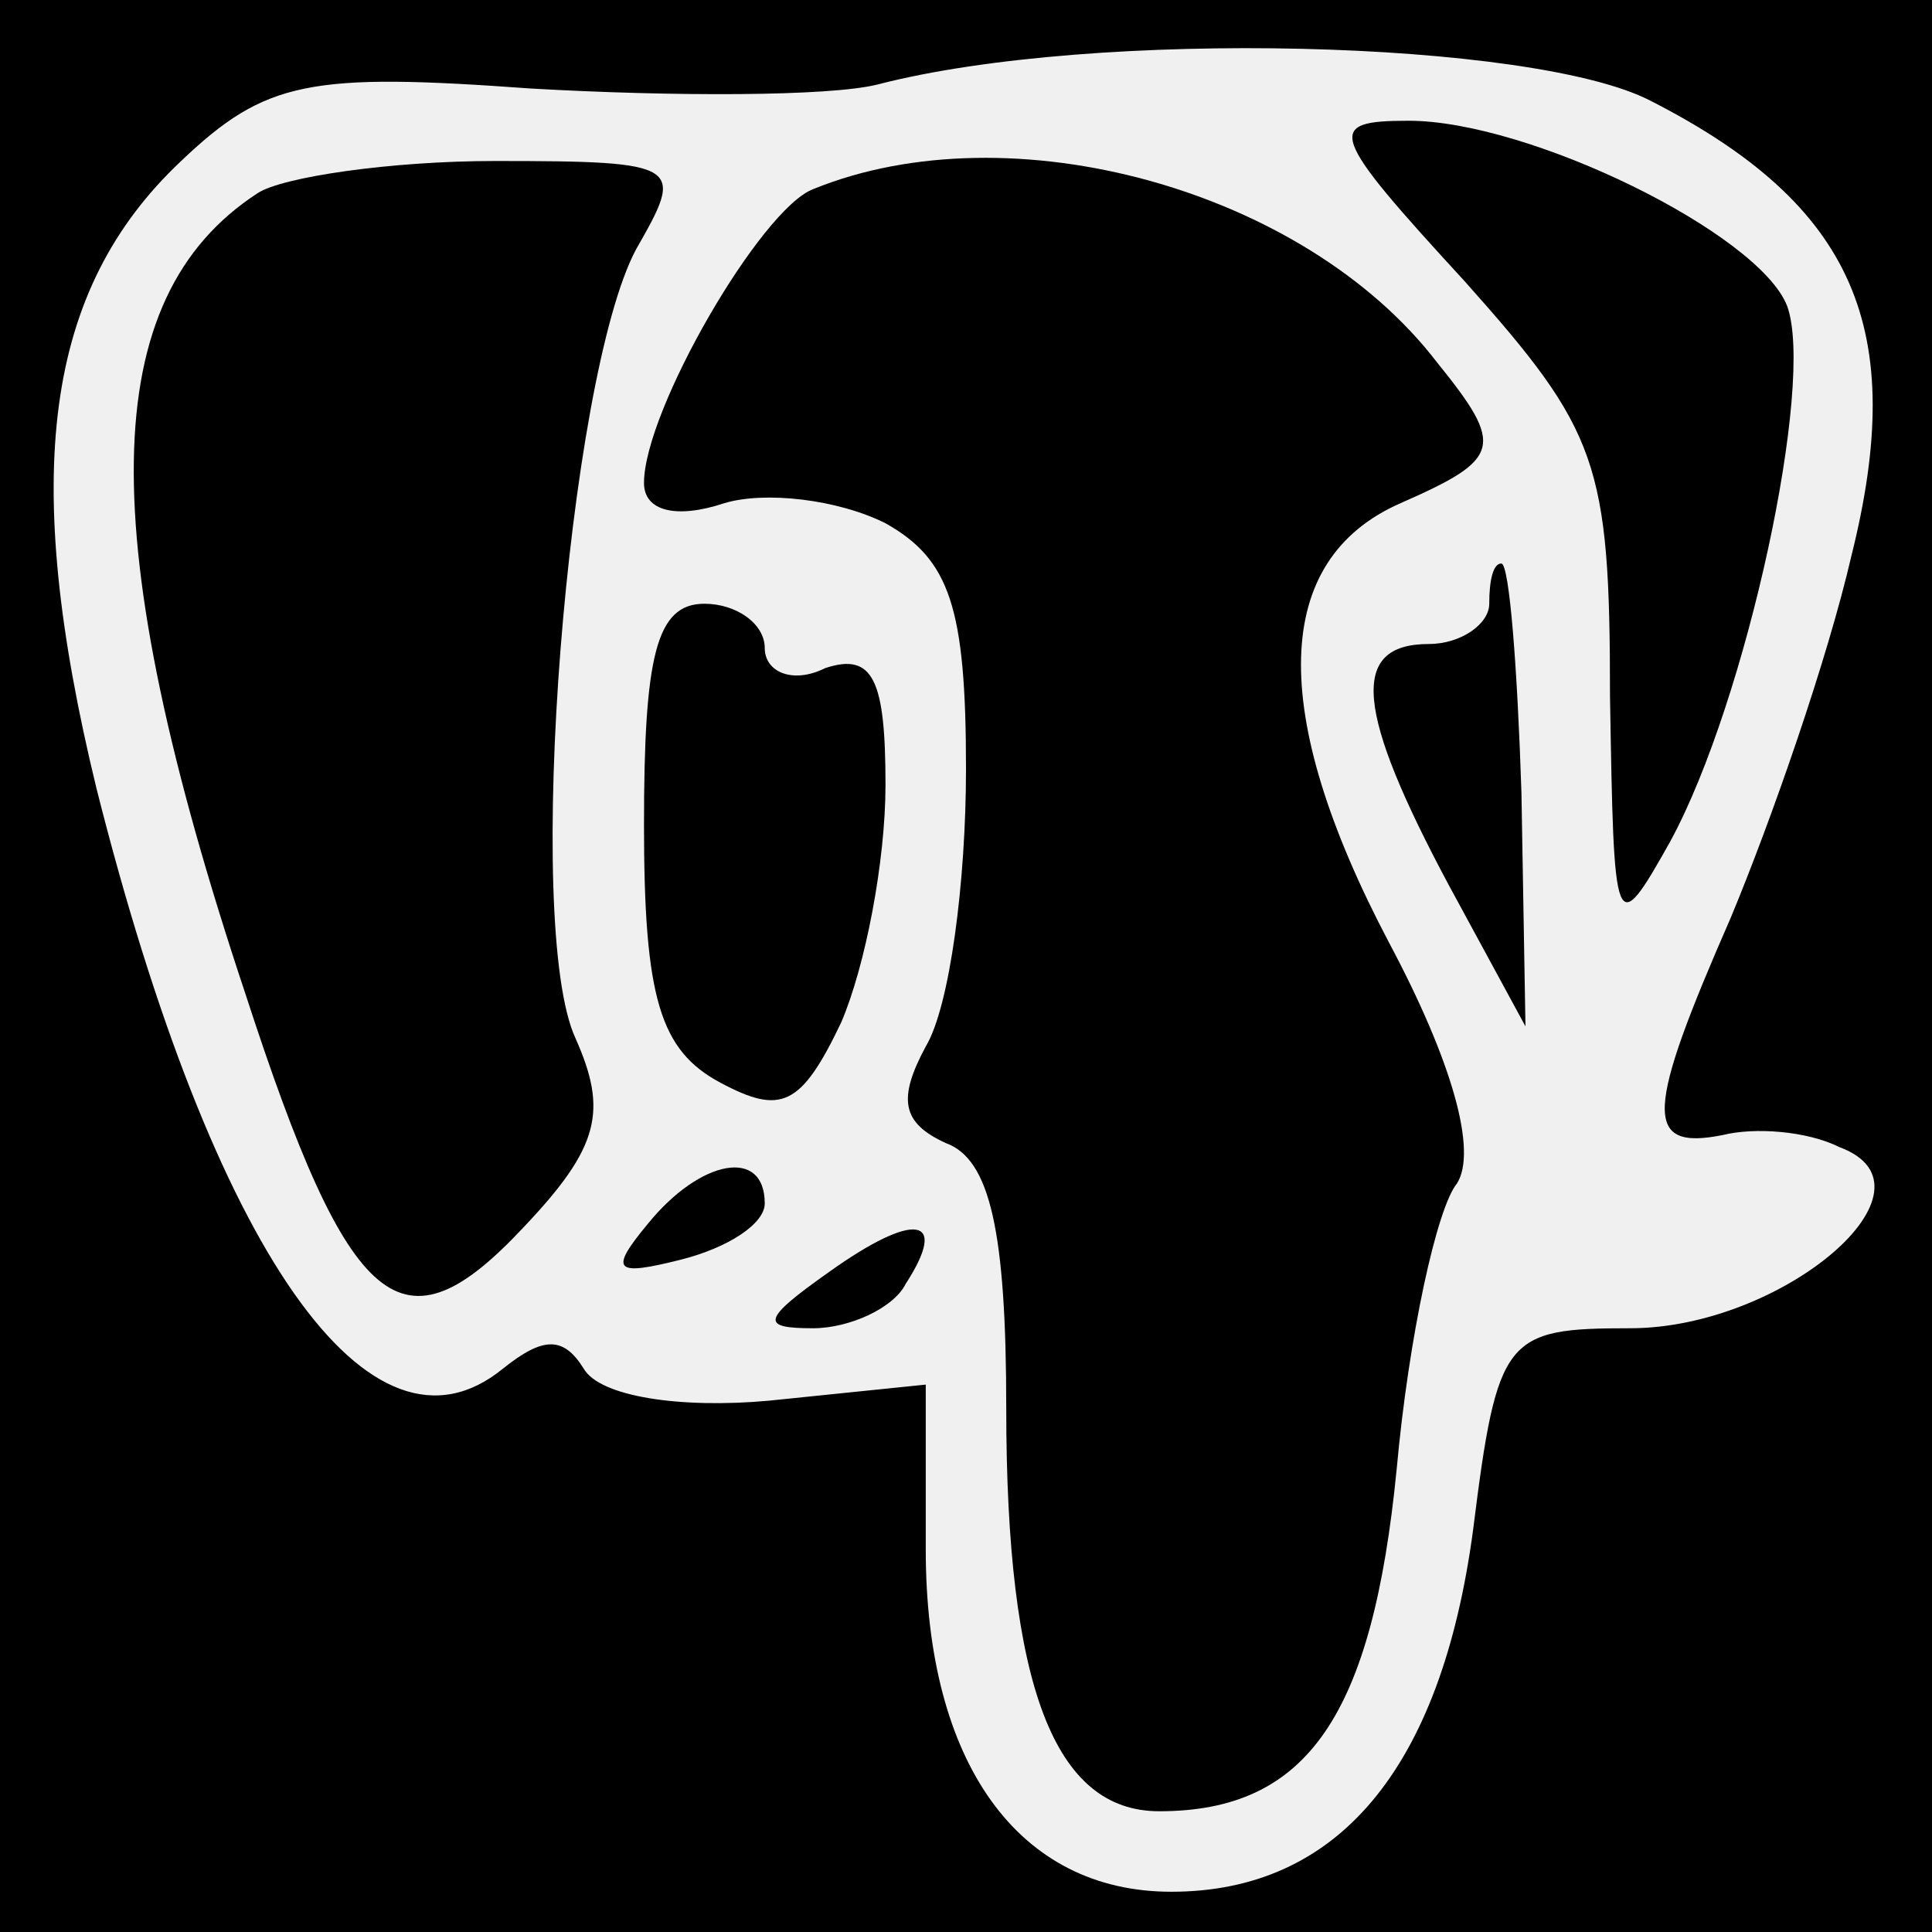
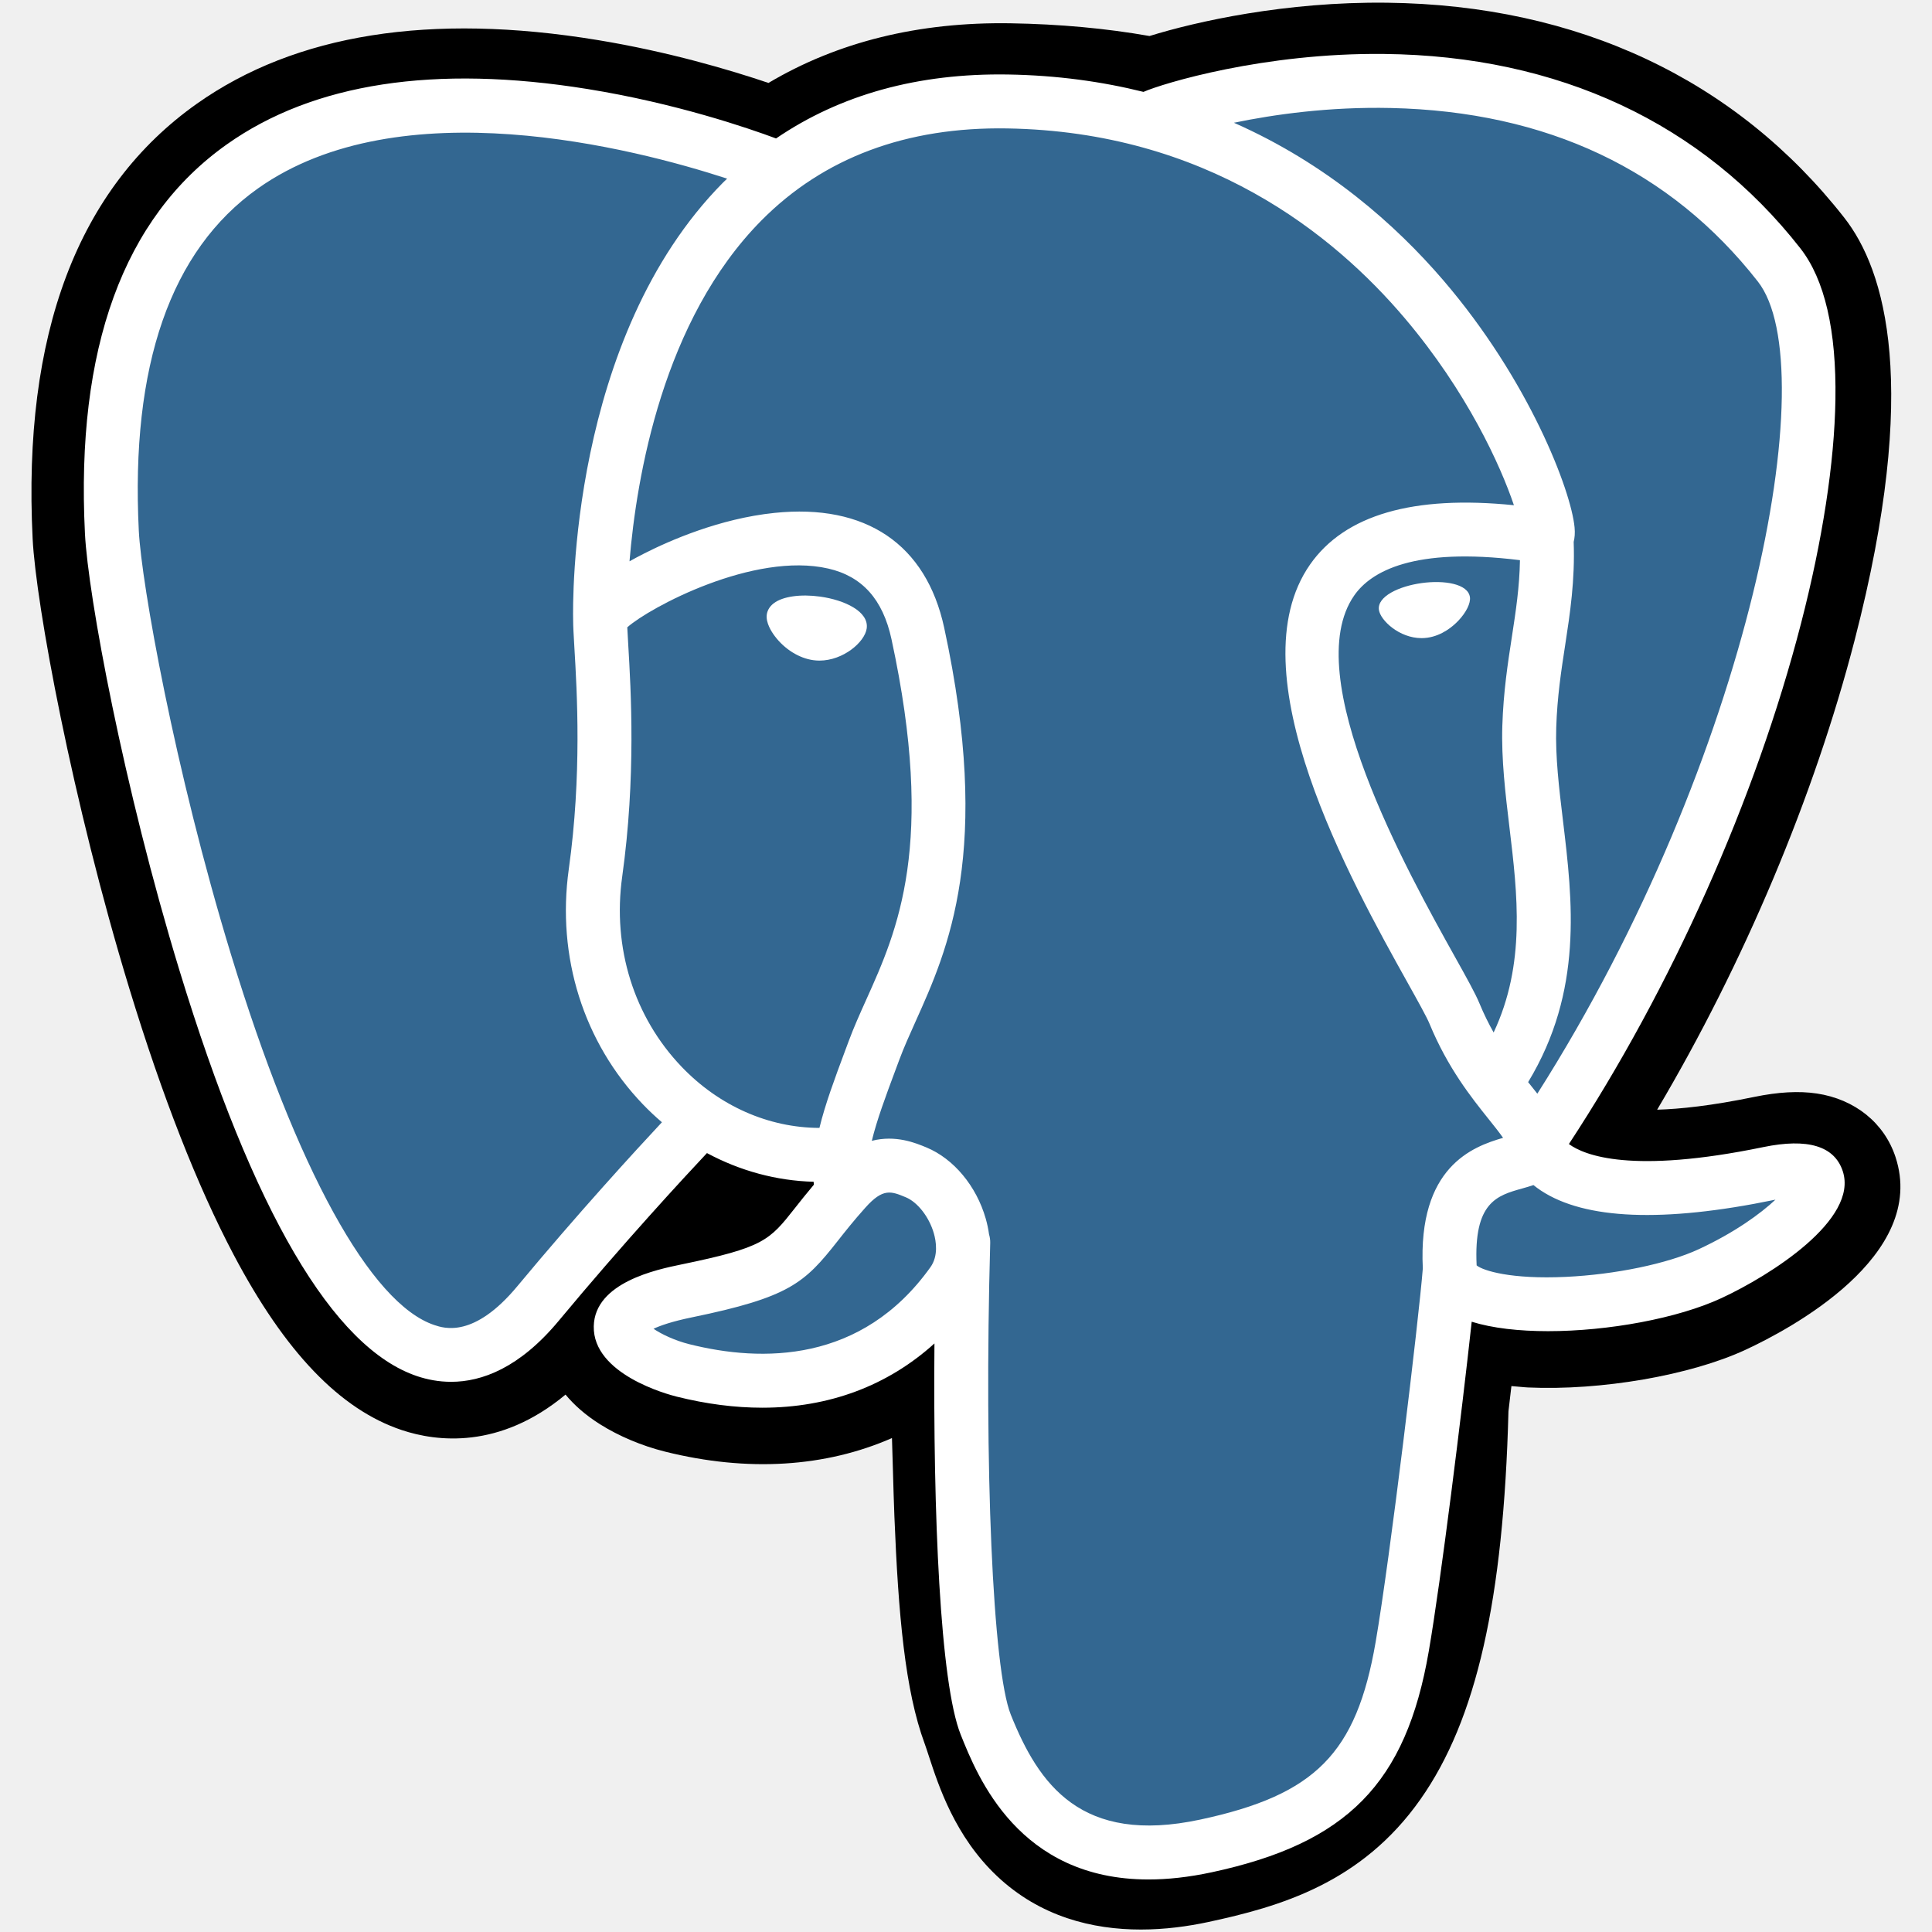
- <svg xmlns="http://www.w3.org/2000/svg" version="1.0" width="48pt" height="48pt" viewBox="0 0 48 48" preserveAspectRatio="xMidYMid meet">
-   <g transform="translate(0,48) scale(0.1,-0.1)" fill="#000000" stroke="none">
-     <path d="M0 240 l0 -240 240 0 240 0 0 240 0 240 -240 0 -240 0 0 -240z m410 215 c51 -26 64 -57 50 -113 -6 -26 -20 -66 -30 -90 -21 -48 -22 -58 -2 -54 8 2 21 1 29 -3 27 -10 -14 -45 -52 -45 -31 0 -33 -2 -39 -50 -8 -60 -34 -90 -75 -90 -38 0 -61 32 -61 85 l0 41 -39 -4 c-22 -2 -42 1 -46 8 -5 8 -10 8 -20 0 -33 -27 -72 29 -101 144 -19 78 -13 124 21 156 21 20 32 22 87 18 35 -2 74 -2 86 1 54 14 163 11 192 -4z" />
-     <path d="M364 410 c33 -37 36 -45 36 -103 1 -59 1 -61 15 -36 19 35 36 114 29 133 -7 18 -64 46 -94 46 -21 0 -20 -3 14 -40z" />
-     <path d="M64 432 c-40 -26 -41 -85 -3 -199 26 -80 39 -90 69 -58 19 20 21 29 13 47 -13 28 -2 164 15 196 12 21 12 22 -35 22 -26 0 -53 -4 -59 -8z" />
-     <path d="M202 433 c-13 -5 -42 -55 -42 -73 0 -7 8 -9 20 -5 10 3 28 1 40 -5 16 -9 20 -21 20 -61 0 -28 -4 -59 -10 -69 -7 -13 -6 -19 5 -24 11 -4 15 -22 15 -66 0 -69 12 -100 38 -100 37 0 53 24 59 85 3 33 10 65 15 71 5 8 -1 30 -17 60 -30 57 -29 95 3 109 25 11 26 14 9 35 -33 43 -106 63 -155 43z" />
-     <path d="M370 330 c0 -5 -7 -10 -15 -10 -20 0 -18 -17 5 -60 l19 -35 -1 58 c-1 31 -3 57 -5 57 -2 0 -3 -4 -3 -10z" />
-     <path d="M160 275 c0 -43 4 -56 19 -64 15 -8 20 -6 30 15 6 14 11 40 11 59 0 26 -3 33 -15 29 -8 -4 -15 -1 -15 5 0 6 -7 11 -15 11 -12 0 -15 -13 -15 -55z" />
-     <path d="M161 176 c-10 -12 -8 -13 8 -9 12 3 21 9 21 14 0 14 -16 11 -29 -5z" />
-     <path d="M206 164 c-17 -12 -17 -14 -4 -14 9 0 20 5 23 11 11 17 2 18 -19 3z" />
+ <svg xmlns="http://www.w3.org/2000/svg" width="800px" height="800px" viewBox="-4 0 264 264" version="1.1" preserveAspectRatio="xMidYMid">
+   <g>
+     <path d="M255.008,158.086 C253.473,153.437 249.452,150.199 244.252,149.422 C241.8,149.056 238.992,149.212 235.669,149.897 C229.877,151.092 225.58,151.547 222.444,151.635 C234.281,131.65 243.906,108.86 249.447,87.407 C258.406,52.718 253.619,36.915 248.024,29.767 C233.217,10.848 211.614,0.683 185.552,0.372 C171.649,0.202 159.444,2.947 153.077,4.921 C147.149,3.875 140.775,3.291 134.086,3.183 C121.55,2.983 110.473,5.716 101.008,11.333 C95.767,9.561 87.358,7.063 77.646,5.469 C54.804,1.719 36.394,4.641 22.928,14.154 C6.622,25.672 -0.937,45.684 0.461,73.634 C0.905,82.508 5.869,109.508 13.685,135.114 C18.177,149.832 22.967,162.054 27.922,171.444 C34.949,184.759 42.468,192.6 50.909,195.416 C55.64,196.992 64.236,198.096 73.277,190.567 C74.423,191.954 75.952,193.333 77.981,194.614 C80.558,196.239 83.709,197.567 86.856,198.354 C98.197,201.189 108.82,200.48 117.883,196.506 C117.939,198.118 117.982,199.658 118.018,200.988 C118.079,203.145 118.138,205.26 118.217,207.238 C118.754,220.612 119.664,231.011 122.36,238.287 C122.508,238.688 122.707,239.297 122.917,239.944 C124.262,244.062 126.511,250.956 132.233,256.355 C138.158,261.948 145.325,263.663 151.889,263.663 C155.181,263.663 158.322,263.231 161.077,262.641 C170.897,260.536 182.05,257.33 190.118,245.842 C197.746,234.982 201.454,218.625 202.125,192.851 C202.212,192.123 202.292,191.427 202.369,190.764 C202.422,190.316 202.475,189.859 202.529,189.402 L204.326,189.56 L204.789,189.591 C214.791,190.047 227.021,187.926 234.532,184.437 C240.467,181.683 259.486,171.642 255.008,158.086" fill="#000000">
+ 
+ </path>
+     <path d="M237.906,160.722 C208.166,166.857 206.121,156.788 206.121,156.788 C237.522,110.195 250.648,51.052 239.32,36.577 C208.417,-2.908 154.922,15.766 154.029,16.25 L153.742,16.302 C147.866,15.082 141.291,14.356 133.9,14.235 C120.444,14.014 110.236,17.763 102.49,23.637 C102.49,23.637 7.06,-15.677 11.499,73.081 C12.443,91.963 38.563,215.954 69.717,178.503 C81.104,164.808 92.106,153.229 92.106,153.229 C97.571,156.859 104.113,158.711 110.971,158.046 L111.504,157.594 C111.338,159.294 111.414,160.957 111.717,162.926 C103.691,171.893 106.05,173.467 90.006,176.77 C73.771,180.116 83.308,186.072 89.535,187.629 C97.084,189.517 114.548,192.191 126.348,175.672 L125.878,177.557 C129.022,180.076 131.23,193.94 130.86,206.509 C130.49,219.077 130.243,227.706 132.721,234.446 C135.199,241.186 137.668,256.351 158.76,251.832 C176.383,248.055 185.516,238.268 186.787,221.943 C187.688,210.336 189.729,212.052 189.857,201.675 L191.494,196.763 C193.381,181.03 191.794,175.954 202.651,178.315 L205.29,178.547 C213.282,178.91 223.741,177.261 229.88,174.408 C243.098,168.274 250.938,158.031 237.904,160.722 L237.906,160.722" fill="#336791">
+ 
+ </path>
+     <path d="M108.076,81.525 C105.397,81.152 102.969,81.497 101.741,82.427 C101.05,82.95 100.837,83.556 100.779,83.973 C100.625,85.078 101.4,86.3 101.875,86.93 C103.221,88.714 105.187,89.94 107.133,90.21 C107.415,90.249 107.696,90.268 107.975,90.268 C111.22,90.268 114.171,87.741 114.431,85.876 C114.756,83.54 111.365,81.983 108.076,81.525" fill="#FFFFFF">
+ 
+ </path>
+     <path d="M196.86,81.599 L196.86,81.599 C196.604,79.768 193.346,79.246 190.254,79.676 C187.166,80.106 184.172,81.5 184.422,83.335 C184.623,84.762 187.199,87.198 190.249,87.198 C190.507,87.198 190.767,87.181 191.029,87.144 C193.065,86.862 194.559,85.569 195.268,84.824 C196.35,83.688 196.975,82.422 196.86,81.599" fill="#FFFFFF">
+ 
+ </path>
+     <path d="M247.802,160.025 C246.668,156.596 243.018,155.493 236.954,156.745 C218.949,160.461 212.501,157.887 210.384,156.328 C224.379,135.007 235.892,109.236 242.103,85.191 C245.045,73.801 246.67,63.223 246.803,54.602 C246.95,45.138 245.338,38.184 242.014,33.936 C228.612,16.811 208.942,7.625 185.132,7.373 C168.763,7.189 154.933,11.378 152.252,12.556 C146.606,11.152 140.451,10.29 133.75,10.18 C121.462,9.981 110.84,12.923 102.046,18.919 C98.226,17.498 88.354,14.109 76.281,12.164 C55.409,8.803 38.823,11.35 26.987,19.735 C12.864,29.741 6.344,47.627 7.607,72.894 C8.032,81.396 12.876,107.548 20.52,132.593 C30.582,165.557 41.519,184.218 53.028,188.057 C54.375,188.506 55.929,188.82 57.641,188.82 C61.839,188.82 66.986,186.928 72.341,180.49 C81.236,169.789 89.541,160.822 92.602,157.564 C97.126,159.992 102.096,161.348 107.179,161.484 C107.188,161.617 107.202,161.75 107.214,161.882 C106.194,163.092 105.357,164.152 104.644,165.057 C101.122,169.528 100.389,170.459 89.052,172.793 C85.827,173.459 77.261,175.224 77.136,181.228 C77,187.788 87.261,190.543 88.43,190.835 C92.504,191.855 96.429,192.358 100.172,192.358 C109.275,192.357 117.286,189.366 123.688,183.577 C123.491,206.963 124.466,230.007 127.274,237.028 C129.573,242.776 135.192,256.823 152.938,256.822 C155.542,256.822 158.408,256.519 161.561,255.843 C180.082,251.872 188.125,243.687 191.236,225.64 C192.901,215.995 195.758,192.964 197.102,180.61 C199.938,181.495 203.589,181.9 207.536,181.899 C215.768,181.899 225.267,180.15 231.224,177.385 C237.916,174.277 249.992,166.651 247.802,160.025 L247.802,160.025 Z M203.696,76.545 C203.635,80.192 203.133,83.503 202.601,86.959 C202.028,90.676 201.436,94.519 201.287,99.184 C201.14,103.724 201.707,108.445 202.255,113.009 C203.363,122.228 204.5,131.721 200.099,141.087 C199.415,139.872 198.754,138.546 198.149,137.078 C197.602,135.752 196.414,133.622 194.77,130.674 C188.37,119.198 173.385,92.324 181.056,81.358 C183.341,78.094 189.14,74.738 203.696,76.545 L203.696,76.545 Z M186.052,14.758 C207.386,15.229 224.261,23.21 236.21,38.478 C245.374,50.189 235.283,103.476 206.07,149.447 C205.781,149.08 205.488,148.71 205.184,148.33 C205.063,148.178 204.939,148.024 204.814,147.868 C212.363,135.401 210.887,123.066 209.573,112.13 C209.033,107.642 208.524,103.403 208.653,99.421 C208.787,95.2 209.345,91.581 209.885,88.081 C210.548,83.768 211.223,79.305 211.037,74.044 C211.176,73.492 211.232,72.84 211.159,72.066 C210.684,67.021 204.924,51.922 193.184,38.255 C186.762,30.781 177.397,22.416 164.61,16.774 C170.11,15.634 177.631,14.571 186.052,14.758 L186.052,14.758 Z M66.674,175.778 C60.774,182.872 56.7,181.512 55.36,181.066 C46.629,178.154 36.5,159.702 27.569,130.442 C19.841,105.124 15.325,79.665 14.967,72.526 C13.839,49.948 19.312,34.213 31.235,25.757 C50.639,11.997 82.541,20.233 95.36,24.41 C95.176,24.592 94.984,24.762 94.802,24.947 C73.766,46.191 74.265,82.488 74.317,84.706 C74.315,85.562 74.387,86.774 74.485,88.441 C74.847,94.546 75.521,105.908 73.721,118.775 C72.049,130.732 75.735,142.435 83.832,150.884 C84.67,151.758 85.545,152.58 86.449,153.352 C82.845,157.212 75.012,165.748 66.674,175.778 L66.674,175.778 Z M89.153,145.785 C82.627,138.975 79.663,129.503 81.02,119.796 C82.92,106.203 82.219,94.365 81.842,88.005 C81.789,87.115 81.743,86.335 81.715,85.72 C84.788,82.995 99.029,75.365 109.184,77.692 C113.819,78.753 116.643,81.909 117.817,87.337 C123.893,115.44 118.621,127.153 114.385,136.566 C113.512,138.505 112.687,140.338 111.983,142.234 L111.437,143.7 C110.055,147.406 108.769,150.852 107.972,154.124 C101.034,154.103 94.285,151.14 89.153,145.785 L89.153,145.785 Z M90.218,183.685 C88.192,183.179 86.37,182.3 85.301,181.571 C86.194,181.15 87.783,180.579 90.539,180.012 C103.876,177.266 105.936,175.328 110.434,169.617 C111.465,168.308 112.634,166.823 114.253,165.015 C114.253,165.014 114.254,165.014 114.255,165.013 C116.666,162.313 117.769,162.771 119.769,163.601 C121.39,164.272 122.969,166.303 123.609,168.539 C123.912,169.595 124.252,171.6 123.139,173.159 C113.743,186.315 100.051,186.146 90.218,183.685 L90.218,183.685 Z M160.017,248.637 C143.701,252.133 137.924,243.808 134.117,234.291 C131.66,228.147 130.452,200.44 131.309,169.844 C131.32,169.437 131.262,169.043 131.15,168.674 C131.052,167.96 130.902,167.238 130.694,166.512 C129.42,162.06 126.315,158.336 122.59,156.792 C121.11,156.179 118.394,155.054 115.13,155.889 C115.826,153.021 117.033,149.782 118.342,146.275 L118.891,144.8 C119.509,143.137 120.285,141.414 121.105,139.59 C125.538,129.742 131.609,116.253 125.02,85.78 C122.552,74.366 114.31,68.792 101.816,70.087 C94.325,70.862 87.473,73.884 84.055,75.617 C83.32,75.989 82.648,76.349 82.02,76.699 C82.974,65.199 86.578,43.707 100.061,30.11 C108.549,21.549 119.854,17.321 133.628,17.549 C160.769,17.993 178.172,31.921 187.994,43.528 C196.458,53.529 201.041,63.604 202.87,69.037 C189.115,67.639 179.76,70.354 175.018,77.134 C164.701,91.882 180.662,120.506 188.333,134.263 C189.74,136.784 190.954,138.963 191.336,139.889 C193.834,145.943 197.068,149.985 199.429,152.935 C200.153,153.839 200.855,154.716 201.389,155.482 C197.223,156.683 189.74,159.458 190.422,173.329 C189.872,180.289 185.961,212.875 183.974,224.388 C181.351,239.598 175.754,245.263 160.017,248.637 L160.017,248.637 Z M228.121,170.701 C223.861,172.678 216.732,174.162 209.96,174.48 C202.479,174.83 198.672,173.642 197.776,172.911 C197.355,164.267 200.573,163.364 203.978,162.408 C204.513,162.257 205.035,162.111 205.539,161.935 C205.852,162.19 206.195,162.443 206.571,162.691 C212.583,166.659 223.306,167.087 238.445,163.962 C238.5,163.951 238.556,163.94 238.611,163.929 C236.569,165.838 233.075,168.4 228.121,170.701 L228.121,170.701 Z" fill="#FFFFFF">
+ 
+ </path>
  </g>
</svg>
